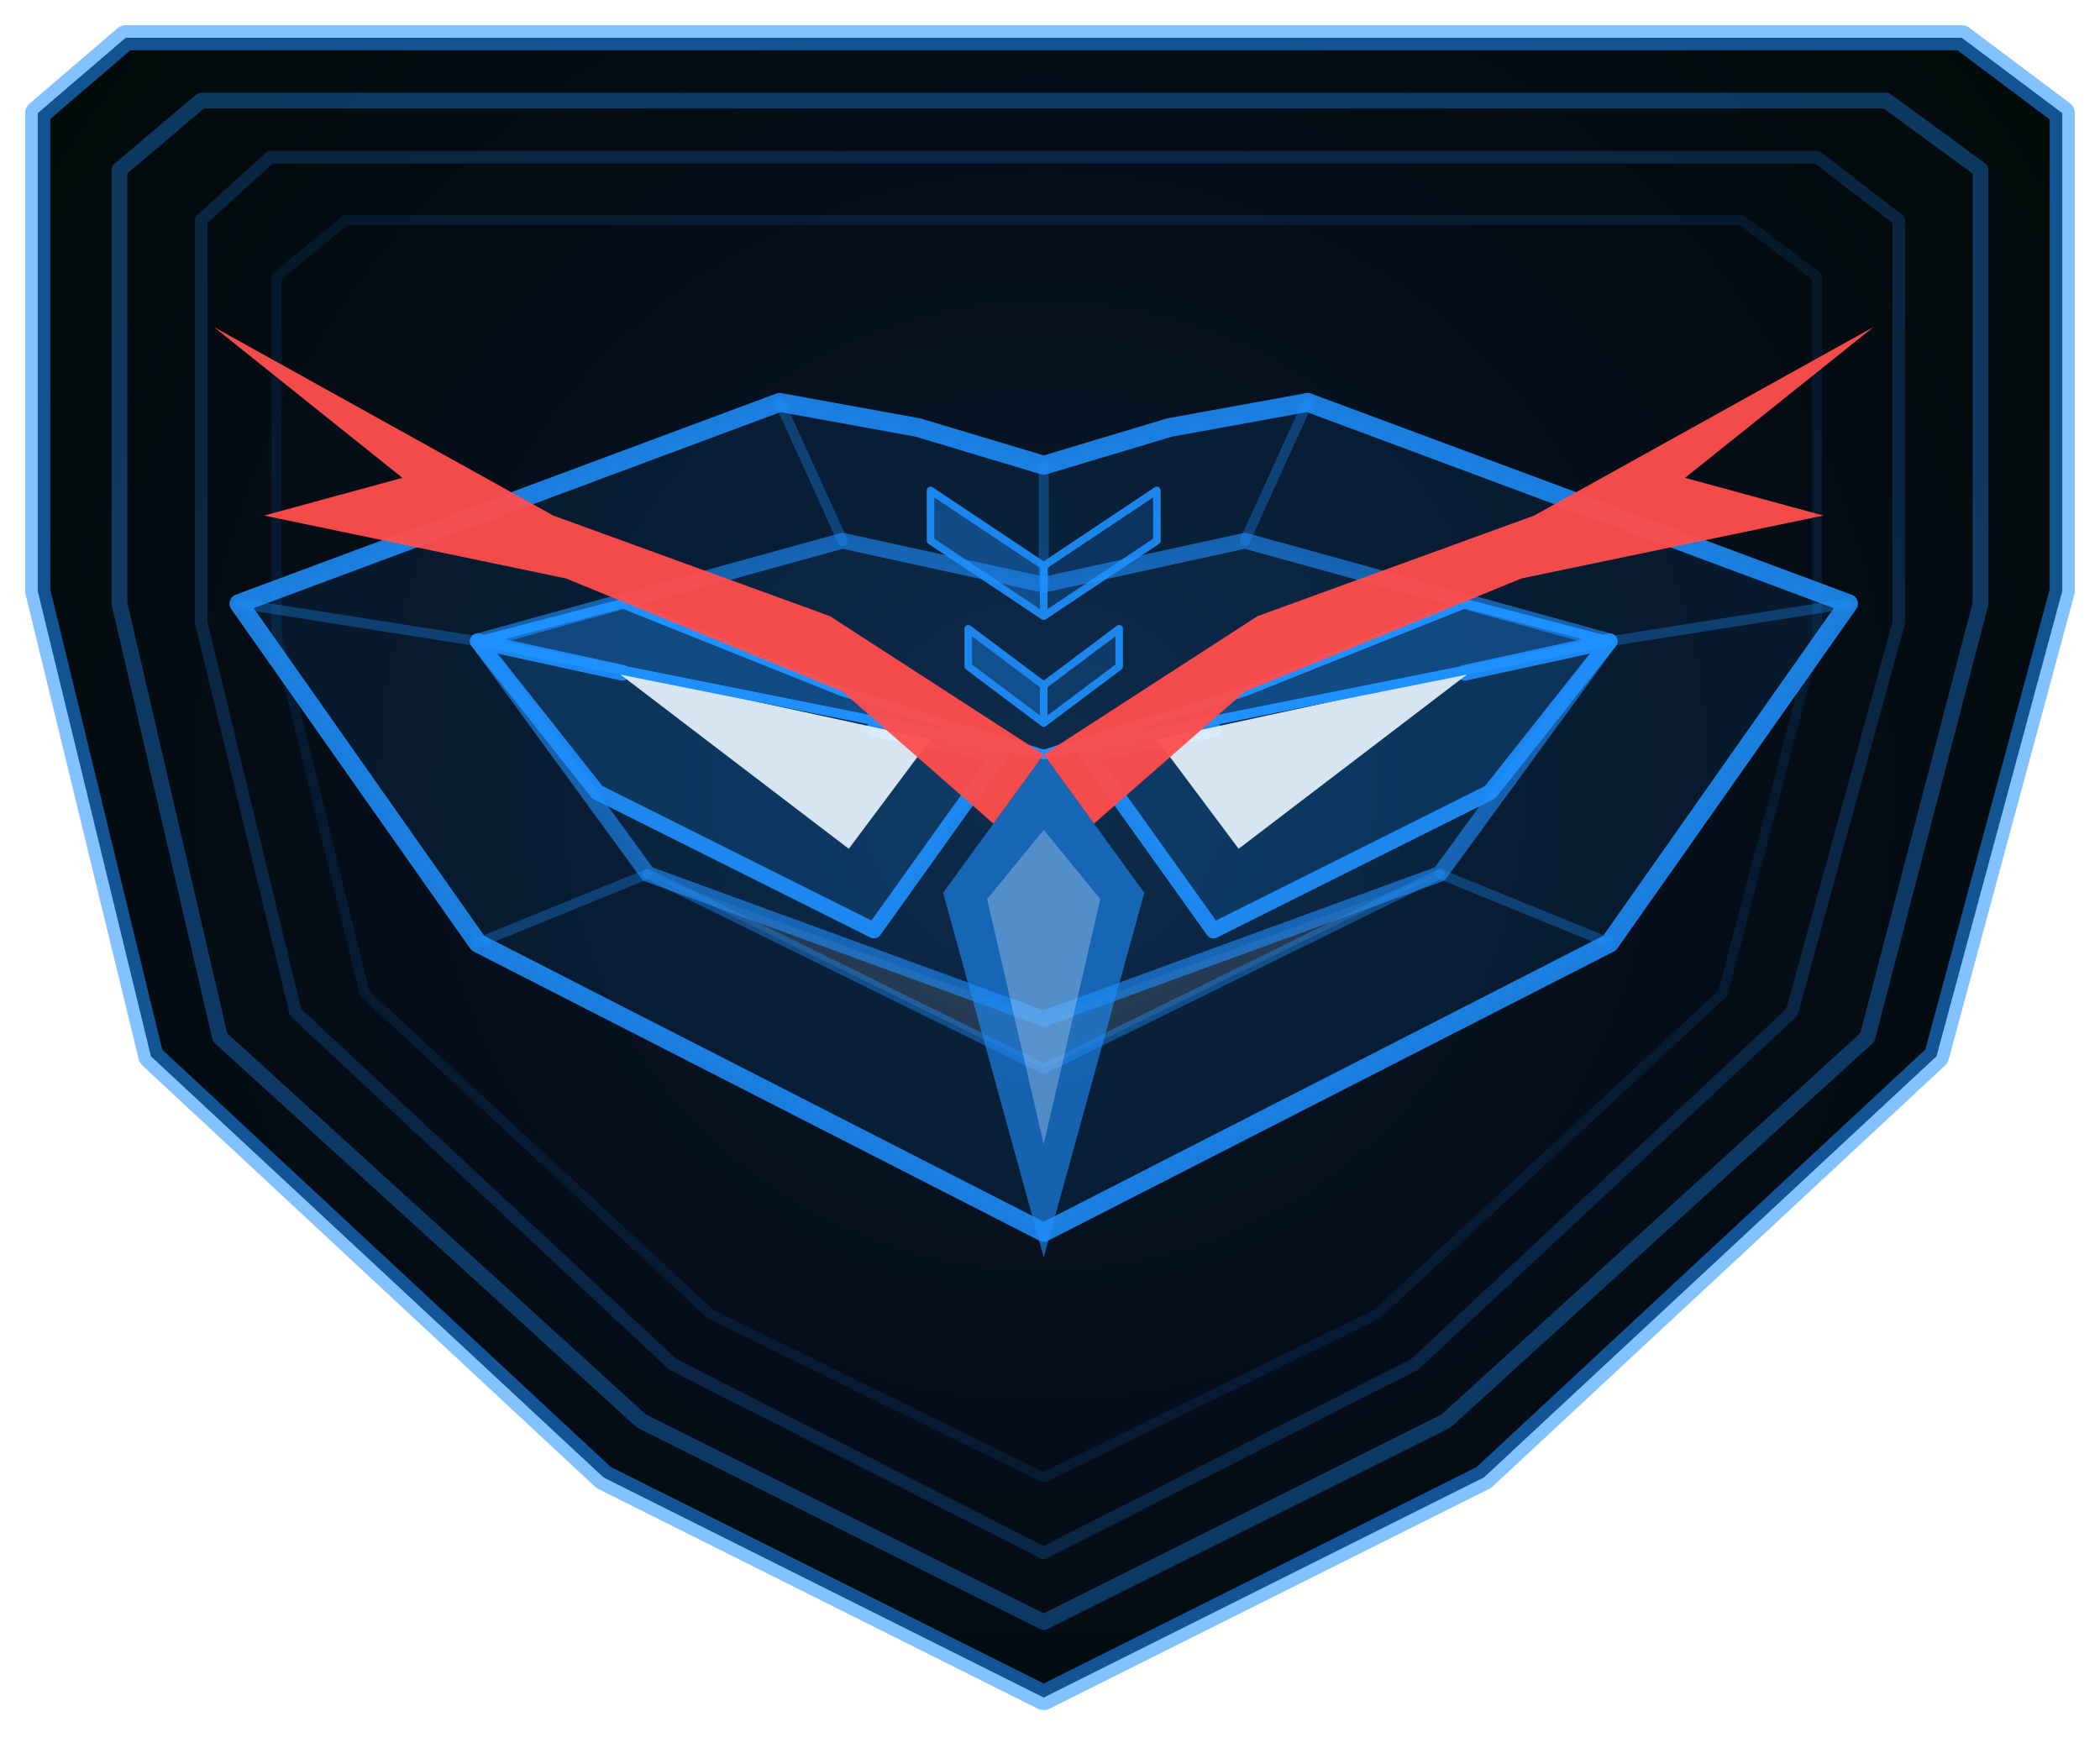
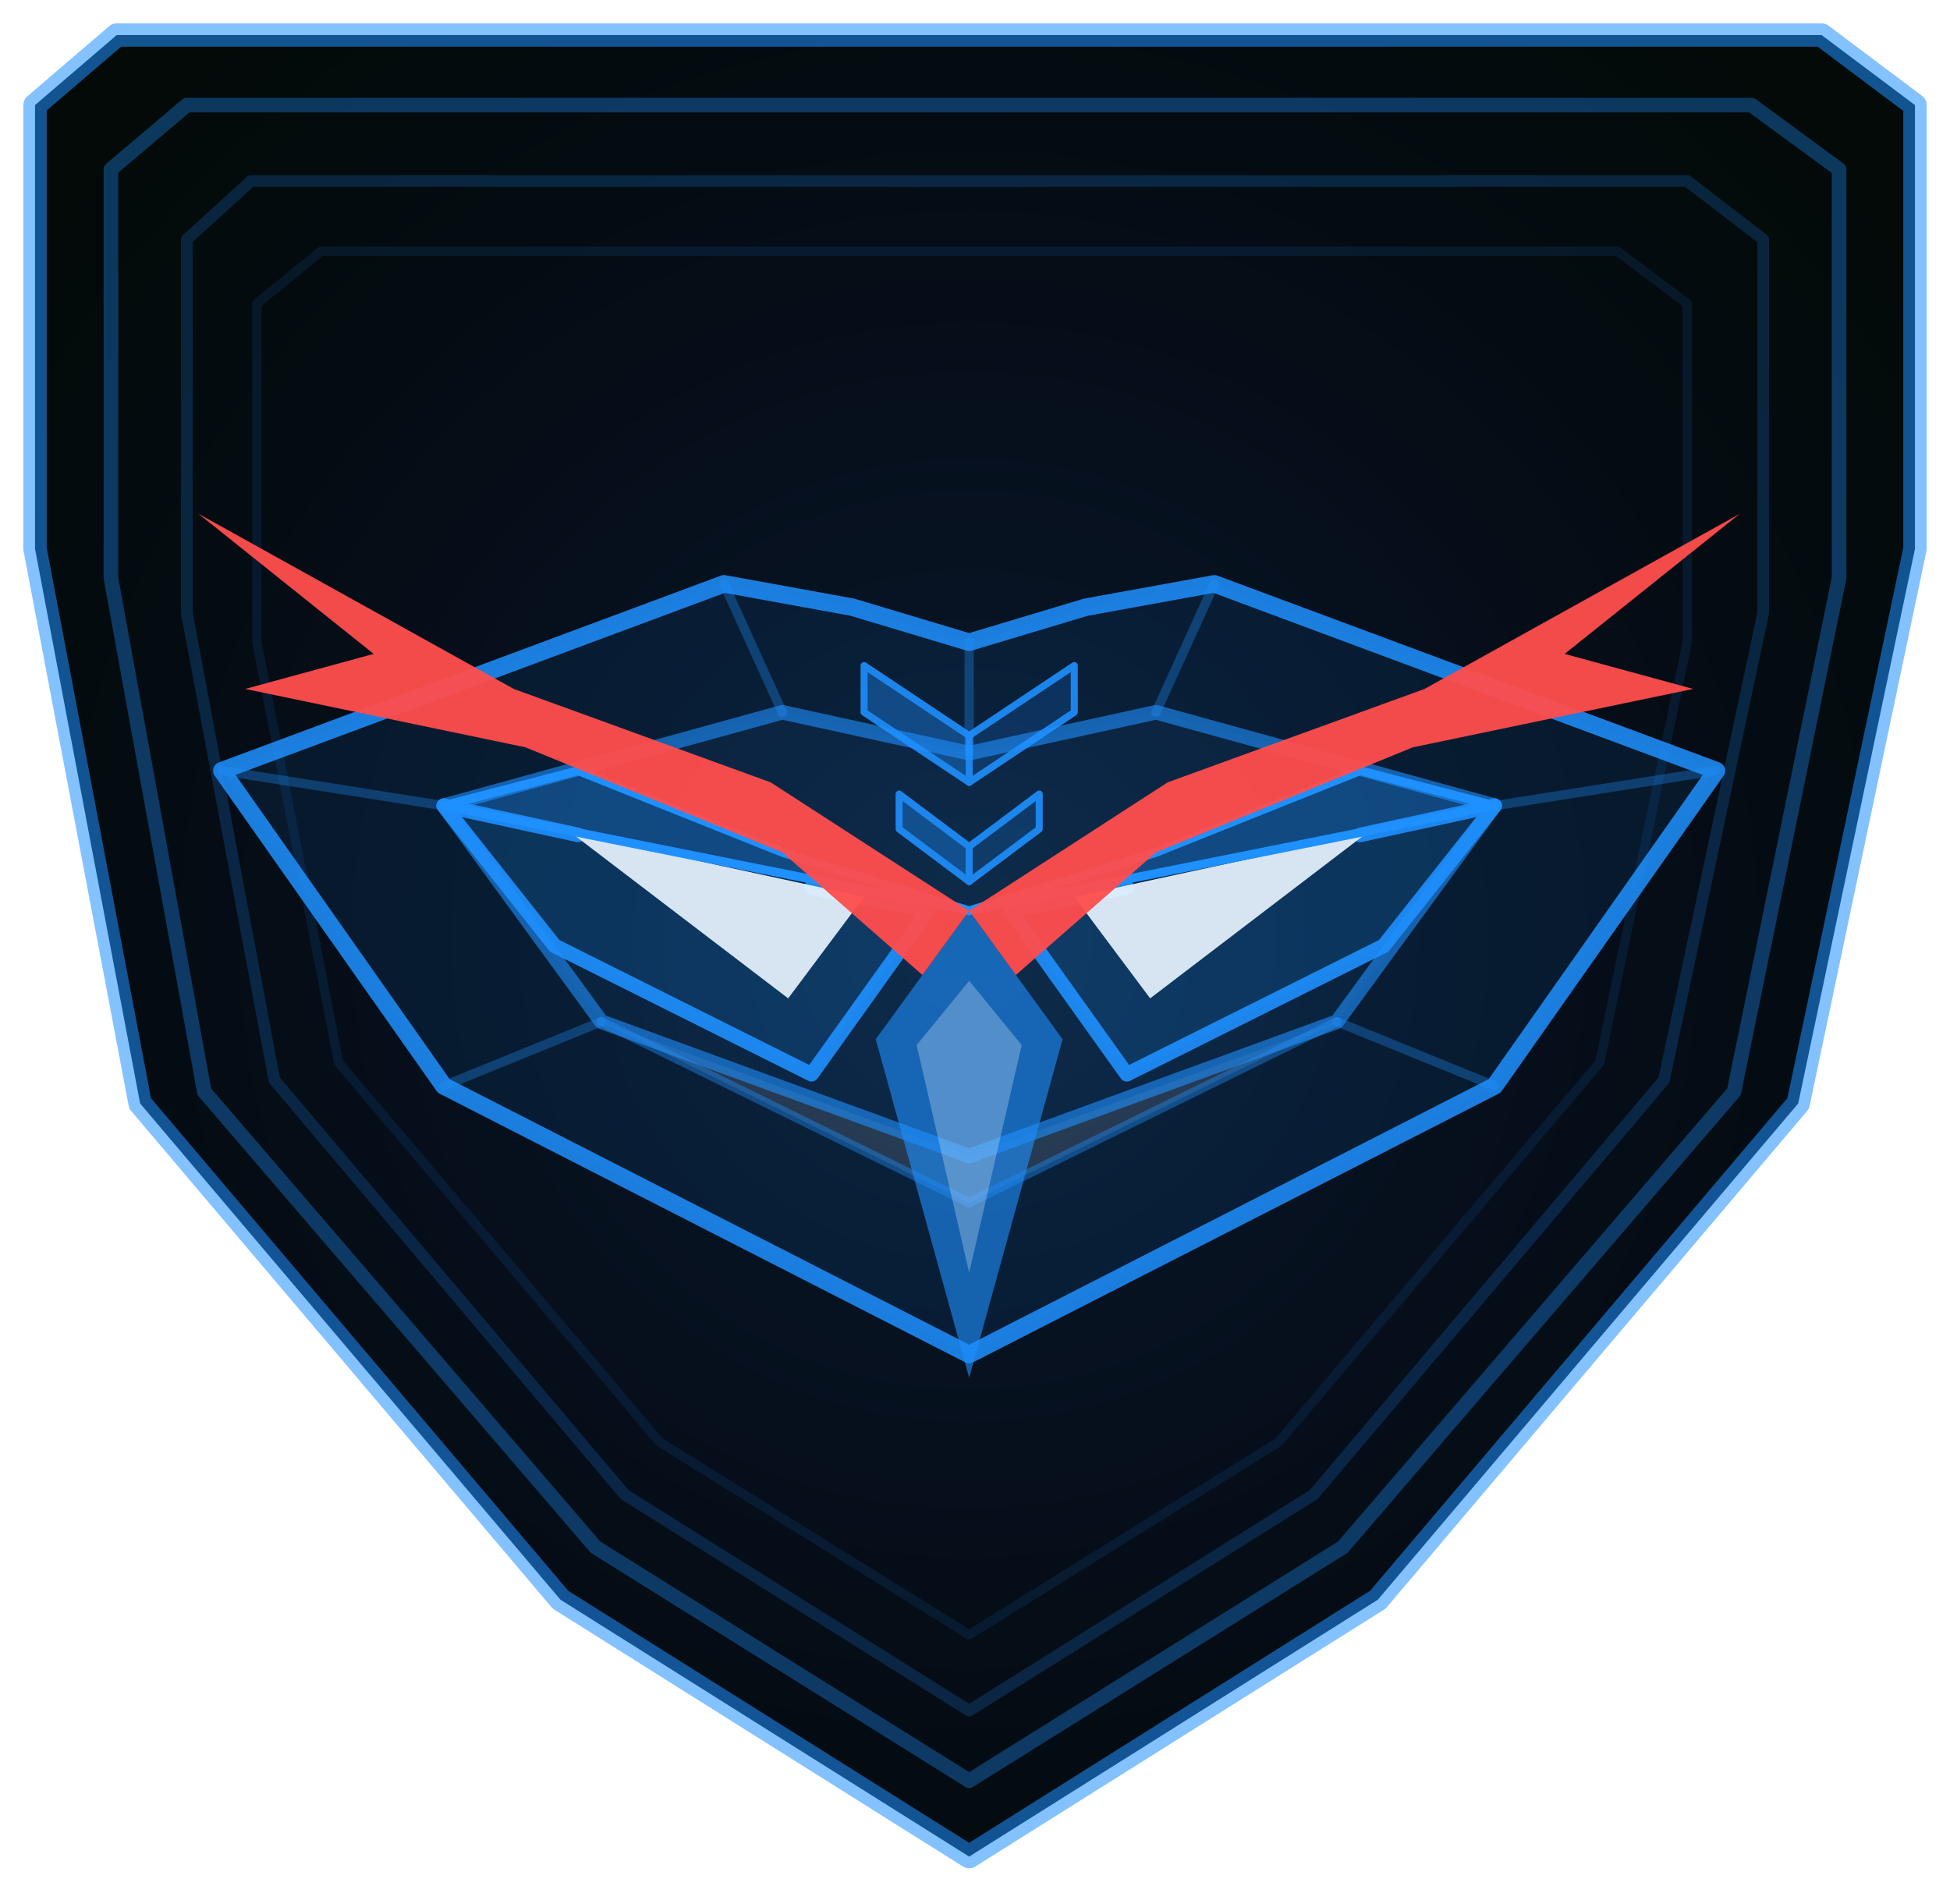
- <svg xmlns="http://www.w3.org/2000/svg" viewBox="-36 -38 334 278">
+ <svg xmlns="http://www.w3.org/2000/svg" viewBox="-36 -38 334 326">
  <defs>
-     <radialGradient id="wf-shield" cx="130" cy="87" r="200" gradientUnits="userSpaceOnUse">
+     <radialGradient id="wf-shield" cx="130" cy="123" r="200" gradientUnits="userSpaceOnUse">
      <stop offset="0" stop-color="#0A1A2E" />
      <stop offset=".55" stop-color="#050D18" />
      <stop offset="1" stop-color="#030A08" />
    </radialGradient>
  </defs>
-   <path d="M-30 -20 L-16 -32 L276 -32 L292 -20 L292 56 L272 130 L200 197 L130 232 L60 197 L-12 130 L-30 56 Z" fill="url(#wf-shield)" />
-   <path d="M-30 -20 L-16 -32 L276 -32 L292 -20 L292 56 L272 130 L200 197 L130 232 L60 197 L-12 130 L-30 56 Z" fill="none" stroke="#1E90FF" stroke-opacity=".55" stroke-width="4" stroke-linejoin="round" />
-   <path d="M-17 -11 L-4 -22 L264 -22 L279 -11 L279 58 L261 127 L194 188 L130 220 L66 188 L-1 127 L-17 58 Z" fill="none" stroke="#1E90FF" stroke-opacity=".34" stroke-width="2.5" stroke-linejoin="round" />
-   <path d="M-4 -3 L7 -13 L253 -13 L266 -3 L266 61 L249 123 L189 179 L130 209 L71 179 L11 123 L-4 61 Z" fill="none" stroke="#1E90FF" stroke-opacity=".20" stroke-width="2" stroke-linejoin="round" />
-   <path d="M8 6 L19 -3 L241 -3 L253 6 L253 63 L238 120 L183 171 L130 197 L77 171 L22 120 L8 63 Z" fill="none" stroke="#1E90FF" stroke-opacity=".11" stroke-width="1.6" stroke-linejoin="round" />
-   <g fill="none" stroke-linecap="round" stroke-linejoin="round">
+   <path d="M-30 -20 L-16 -32 L276 -32 L292 -20 L292 56 L272 151 L200 236 L130 280 L60 236 L-12 151 L-30 56 Z" fill="url(#wf-shield)" />
+   <path d="M-30 -20 L-16 -32 L276 -32 L292 -20 L292 56 L272 151 L200 236 L130 280 L60 236 L-12 151 L-30 56 Z" fill="none" stroke="#1E90FF" stroke-opacity=".55" stroke-width="4" stroke-linejoin="round" />
+   <path d="M-17 -9 L-4 -20 L264 -20 L279 -9 L279 61 L261 149 L194 227 L130 267 L66 227 L-1 149 L-17 61 Z" fill="none" stroke="#1E90FF" stroke-opacity=".34" stroke-width="2.5" stroke-linejoin="round" />
+   <path d="M-4 3 L7 -7 L253 -7 L266 3 L266 67 L249 147 L189 218 L130 255 L71 218 L11 147 L-4 67 Z" fill="none" stroke="#1E90FF" stroke-opacity=".20" stroke-width="2" stroke-linejoin="round" />
+   <path d="M8 14 L19 5 L241 5 L253 14 L253 72 L238 144 L183 209 L130 242 L77 209 L22 144 L8 72 Z" fill="none" stroke="#1E90FF" stroke-opacity=".11" stroke-width="1.6" stroke-linejoin="round" />
+   <g fill="none" stroke-linecap="round" stroke-linejoin="round" transform="translate(0 36)">
    <path fill="#1E90FF" fill-opacity=".09" fill-rule="evenodd" d="M130 36 L110 30 L88 26 L2 58 L40 112 L130 158 L220 112 L258 58 L172 26 L150 30 Z              M130 55 L98 48 L40 64 L67 101 L130 124 L193 101 L220 64 L162 48 Z" />
    <path fill="#1E90FF" fill-opacity=".14" d="M130 55 L98 48 L40 64 L67 101 L130 124 L193 101 L220 64 L162 48 Z" />
    <path fill="#E8F4FF" fill-opacity=".13" d="M67 101 L130 124 L193 101 L130 132 Z" />
    <path stroke="#1E90FF" stroke-width="3" opacity=".85" d="M130 36 L110 30 L88 26 L2 58 L40 112 L130 158 L220 112 L258 58 L172 26 L150 30 Z" />
    <path stroke="#1E90FF" stroke-width="2.5" opacity=".6" d="M130 55 L98 48 L40 64 L67 101 L130 124 L193 101 L220 64 L162 48 Z" />
    <g stroke="#1E90FF" stroke-width="1.6" opacity=".32">
      <path d="M130 36 L130 55" />
      <path d="M88 26 L98 48" />
      <path d="M2 58 L40 64" />
      <path d="M40 112 L67 101" />
      <path d="M220 112 L193 101" />
      <path d="M258 58 L220 64" />
      <path d="M172 26 L162 48" />
    </g>
    <g stroke="#1E90FF" stroke-width="1.6" opacity=".4">
      <path d="M67 101 L130 132" />
      <path d="M193 101 L130 132" />
    </g>
    <path fill="#1E90FF" fill-opacity=".6" d="M130 82 L114 104 L130 162 L146 104 Z" />
    <path fill="#E8F4FF" fill-opacity=".28" d="M130 94 L121 105 L130 144 L139 105 Z" />
    <path fill="#1E90FF" fill-opacity=".16" d="M40 64 L123 82 L103 110 L59 88 Z" />
    <path fill="#1E90FF" fill-opacity=".16" d="M220 64 L137 82 L157 110 L201 88 Z" />
    <g stroke="#1E90FF" stroke-width="2.5" opacity=".9">
      <path d="M40 64 L59 88 L103 110 L123 82" />
      <path d="M40 64 L63 69" />
      <path d="M123 82 L103 78" />
      <path d="M220 64 L201 88 L157 110 L137 82" />
      <path d="M220 64 L197 69" />
      <path d="M137 82 L157 78" />
    </g>
    <path fill="#E8F4FF" fill-opacity=".92" d="M62 68.77 L112 79.61 L99 97 Z" />
    <path fill="#E8F4FF" fill-opacity=".92" d="M198 68.77 L148 79.61 L161 97 Z" />
    <g stroke="#1E90FF" stroke-width="1.2" opacity=".9">
      <path fill="#1E90FF" fill-opacity=".42" d="M112 40 L130 52 L130 60 L112 48 Z" />
      <path fill="#1E90FF" fill-opacity=".20" d="M148 40 L130 52 L130 60 L148 48 Z" />
      <path fill="#1E90FF" fill-opacity=".42" d="M118 62 L130 71 L130 77 L118 68 Z" />
      <path fill="#1E90FF" fill-opacity=".20" d="M142 62 L130 71 L130 77 L142 68 Z" />
    </g>
    <path fill="#1E90FF" fill-opacity=".34" stroke="#1E90FF" stroke-width="1.5" d="M40 64 L63 58 L98 72 L130 82 Z" />
    <path fill="#1E90FF" fill-opacity=".34" stroke="#1E90FF" stroke-width="1.5" d="M220 64 L197 58 L162 72 L130 82 Z" />
    <path fill="#FF4D4D" fill-opacity=".95" d="M130 82 L96 60 L52 44 L-2 14 L28 38 L6 44 L54 54 L98 72 L122 93 Z" />
    <path fill="#FF4D4D" fill-opacity=".95" d="M130 82 L164 60 L208 44 L262 14 L232 38 L254 44 L206 54 L162 72 L138 93 Z" />
  </g>
</svg>
